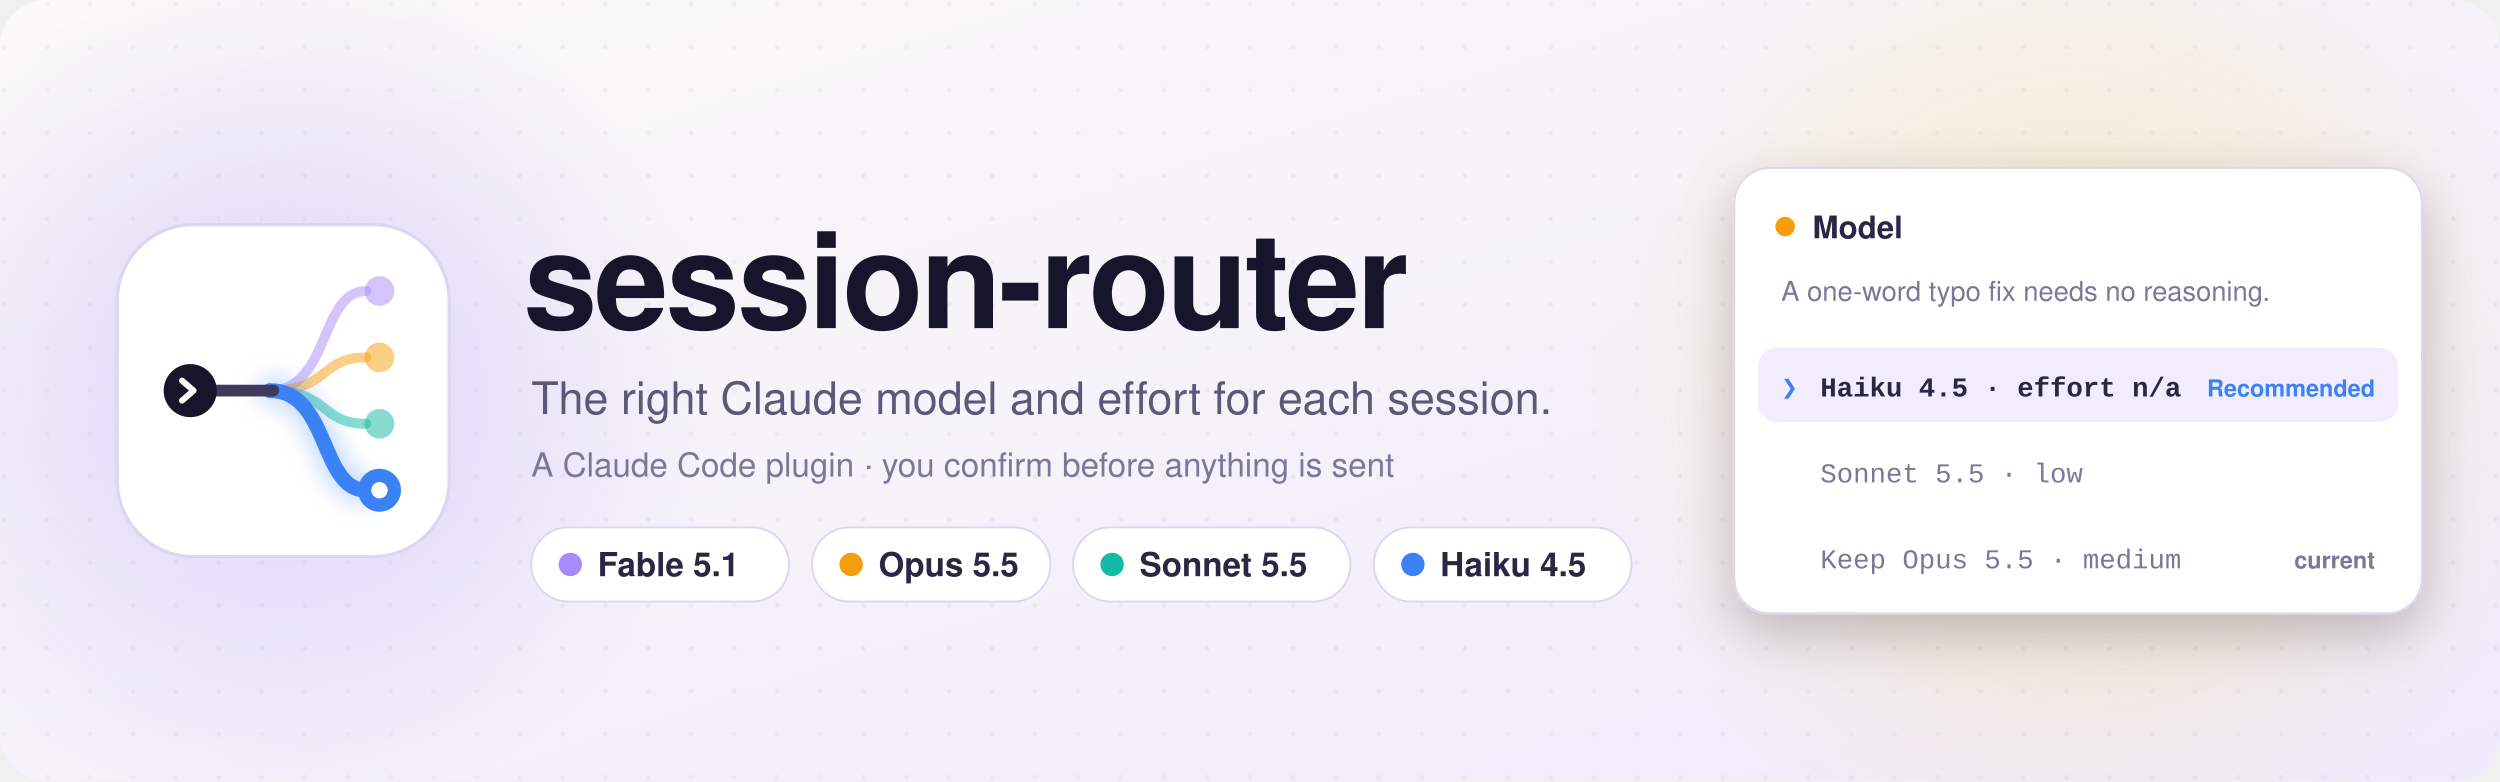
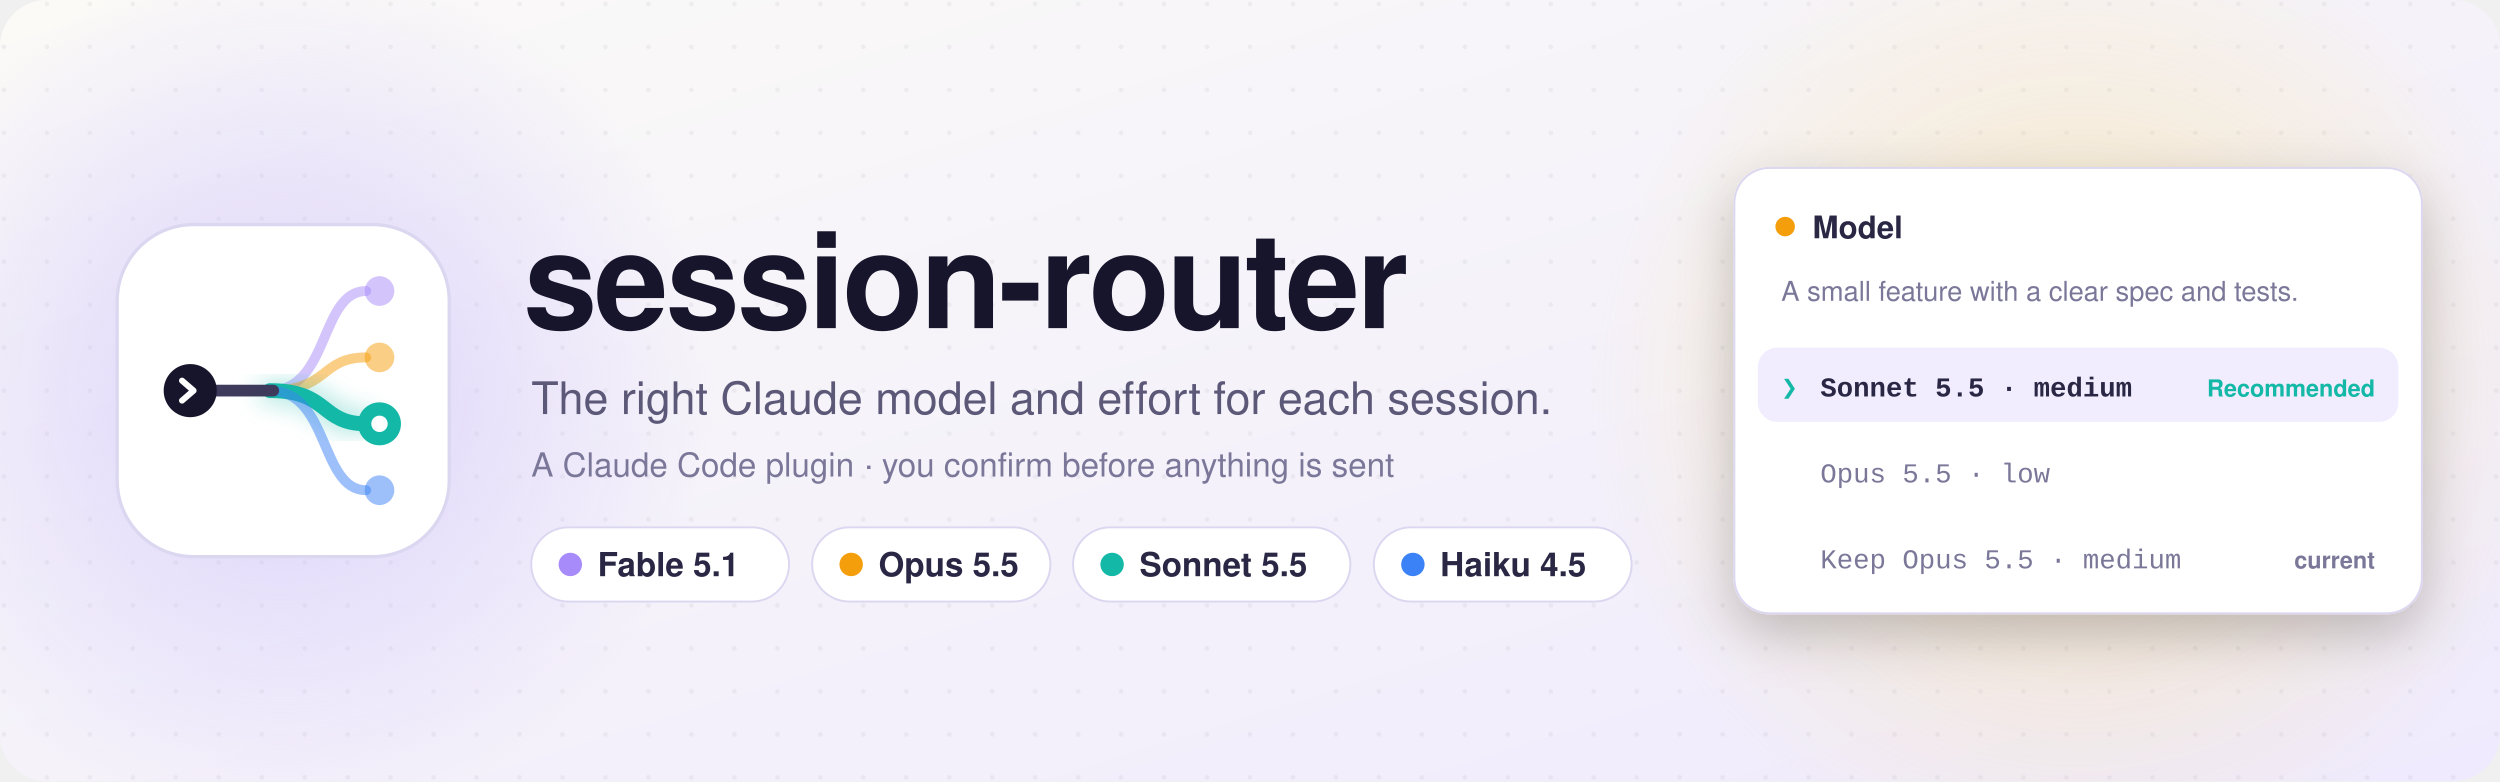
<svg xmlns="http://www.w3.org/2000/svg" width="1280" height="400" viewBox="0 0 1280 400" role="img" aria-label="session-router: the right Claude model and effort for every new session">
  <defs>
    <linearGradient id="bbg" x1="0" y1="0" x2="1" y2="1">
      <stop offset="0" stop-color="#fbfaf7" />
      <stop offset="1" stop-color="#efeafd" />
    </linearGradient>
    <radialGradient id="bg1" cx=".5" cy=".5" r=".5">
      <stop offset="0" stop-color="#c4b5fd" stop-opacity=".55" />
      <stop offset="1" stop-color="#c4b5fd" stop-opacity="0" />
    </radialGradient>
    <radialGradient id="bg2" cx=".5" cy=".5" r=".5">
      <stop offset="0" stop-color="#fcd34d" stop-opacity=".35" />
      <stop offset="1" stop-color="#fcd34d" stop-opacity="0" />
    </radialGradient>
    <pattern id="bdots" width="22" height="22" patternUnits="userSpaceOnUse">
      <circle cx="2" cy="2" r="1.2" fill="#1a1830" fill-opacity=".05" />
    </pattern>
    <filter id="bblur" x="-50%" y="-50%" width="200%" height="200%">
      <feGaussianBlur stdDeviation="6" />
    </filter>
    <filter id="bshadow" x="-20%" y="-20%" width="140%" height="160%">
      <feDropShadow dx="0" dy="10" stdDeviation="14" flood-color="#000" flood-opacity=".22" />
    </filter>
    <clipPath id="bclip">
      <rect width="1280" height="400" rx="24" />
    </clipPath>
  </defs>
  <g clip-path="url(#bclip)">
    <rect width="1280" height="400" fill="url(#bbg)" />
    <rect width="1280" height="400" fill="url(#bdots)" />
    <circle cx="145" cy="200" r="220" fill="url(#bg1)" />
    <circle cx="1064" cy="200" r="250" fill="url(#bg2)" />
    <rect x="60" y="115" width="170" height="170" rx="39.1" fill="#ffffff" stroke="#dcd7f0" stroke-width="1.7" />
    <path d="M138.2,200.0 C168.8,200.0 163.7,149.0 187.5,149.0" fill="none" stroke="#a78bfa" stroke-width="5.1" stroke-linecap="round" opacity=".5" />
    <circle cx="194.3" cy="149.0" r="7.6" fill="#a78bfa" opacity=".5" />
    <path d="M138.2,200.0 C168.8,200.0 163.7,183.0 187.5,183.0" fill="none" stroke="#f59e0b" stroke-width="5.1" stroke-linecap="round" opacity=".5" />
    <circle cx="194.3" cy="183.0" r="7.6" fill="#f59e0b" opacity=".5" />
-     <path d="M138.2,200.0 C168.8,200.0 163.7,217.0 187.5,217.0" fill="none" stroke="#14b8a6" stroke-width="5.1" stroke-linecap="round" opacity=".5" />
-     <circle cx="194.3" cy="217.0" r="7.6" fill="#14b8a6" opacity=".5" />
-     <path d="M138.2,200.0 C168.8,200.0 163.7,251.0 187.5,251.0" fill="none" stroke="#3b82f6" stroke-width="11.9" stroke-linecap="round" opacity=".35" filter="url(#bblur)" />
-     <path d="M138.2,200.0 C168.8,200.0 163.7,251.0 187.5,251.0" fill="none" stroke="#3b82f6" stroke-width="7.6" stroke-linecap="round" opacity="1" />
-     <circle cx="194.3" cy="251.0" r="11.0" fill="#3b82f6" opacity="1" />
-     <circle cx="194.3" cy="251.0" r="4.2" fill="#ffffff" />
+     <path d="M138.2,200.0 C168.8,200.0 163.7,217.0 187.5,217.0" fill="none" stroke="#14b8a6" stroke-width="11.9" stroke-linecap="round" opacity=".35" filter="url(#bblur)" />
+     <path d="M138.2,200.0 C168.8,200.0 163.7,217.0 187.5,217.0" fill="none" stroke="#14b8a6" stroke-width="7.6" stroke-linecap="round" opacity="1" />
+     <circle cx="194.3" cy="217.0" r="11.0" fill="#14b8a6" opacity="1" />
+     <circle cx="194.3" cy="217.0" r="4.2" fill="#ffffff" />
+     <path d="M138.2,200.0 C168.8,200.0 163.7,251.0 187.5,251.0" fill="none" stroke="#3b82f6" stroke-width="5.1" stroke-linecap="round" opacity=".5" />
+     <circle cx="194.3" cy="251.0" r="7.6" fill="#3b82f6" opacity=".5" />
    <path d="M104.2,200.0 L139.9,200.0" stroke="#3d3a5c" stroke-width="6.0" stroke-linecap="round" />
    <circle cx="97.4" cy="200.0" r="13.6" fill="#17152b" />
    <path d="M93.2,194.9 L99.1,200.0 L93.2,205.1" fill="none" stroke="#ffffff" stroke-width="3.1" stroke-linecap="round" stroke-linejoin="round" />
    <text x="268" y="168" font-family="-apple-system, BlinkMacSystemFont, 'Segoe UI', 'Helvetica Neue', Helvetica, Arial, sans-serif" font-size="68" font-weight="800" letter-spacing="-1.5" fill="#17152b">session-router</text>
    <text x="272" y="212" font-family="-apple-system, BlinkMacSystemFont, 'Segoe UI', 'Helvetica Neue', Helvetica, Arial, sans-serif" font-size="23" font-weight="500" fill="#5b5878">The right Claude model and effort for each session.</text>
    <text x="272" y="244" font-family="-apple-system, BlinkMacSystemFont, 'Segoe UI', 'Helvetica Neue', Helvetica, Arial, sans-serif" font-size="17" fill="#7a7799">A Claude Code plugin · you confirm before anything is sent</text>
    <rect x="272" y="270" width="132" height="38" rx="19" fill="#ffffff" stroke="#dcd7f0" />
    <circle cx="292" cy="289" r="6" fill="#a78bfa" />
    <text x="306" y="295" font-family="-apple-system, BlinkMacSystemFont, 'Segoe UI', 'Helvetica Neue', Helvetica, Arial, sans-serif" font-size="17" font-weight="600" fill="#2a2745">Fable 5.1</text>
    <rect x="415.8" y="270" width="122" height="38" rx="19" fill="#ffffff" stroke="#dcd7f0" />
    <circle cx="435.8" cy="289" r="6" fill="#f59e0b" />
    <text x="449.8" y="295" font-family="-apple-system, BlinkMacSystemFont, 'Segoe UI', 'Helvetica Neue', Helvetica, Arial, sans-serif" font-size="17" font-weight="600" fill="#2a2745">Opus 5.5</text>
    <rect x="549.4" y="270" width="142" height="38" rx="19" fill="#ffffff" stroke="#dcd7f0" />
    <circle cx="569.4" cy="289" r="6" fill="#14b8a6" />
    <text x="583.4" y="295" font-family="-apple-system, BlinkMacSystemFont, 'Segoe UI', 'Helvetica Neue', Helvetica, Arial, sans-serif" font-size="17" font-weight="600" fill="#2a2745">Sonnet 5.5</text>
    <rect x="703.4" y="270" width="132" height="38" rx="19" fill="#ffffff" stroke="#dcd7f0" />
    <circle cx="723.4" cy="289" r="6" fill="#3b82f6" />
    <text x="737.4" y="295" font-family="-apple-system, BlinkMacSystemFont, 'Segoe UI', 'Helvetica Neue', Helvetica, Arial, sans-serif" font-size="17" font-weight="600" fill="#2a2745">Haiku 4.5</text>
    <g filter="url(#bshadow)">
      <rect x="888" y="86" width="352" height="228" rx="18" fill="#ffffff" stroke="#dcd7f0" />
    </g>
    <circle cx="914" cy="116" r="5" fill="#f59e0b" />
    <text x="928" y="122" font-family="-apple-system, BlinkMacSystemFont, 'Segoe UI', 'Helvetica Neue', Helvetica, Arial, sans-serif" font-size="16" font-weight="700" fill="#2a2745">Model</text>
-     <text x="912" y="154" font-family="-apple-system, BlinkMacSystemFont, 'Segoe UI', 'Helvetica Neue', Helvetica, Arial, sans-serif" font-size="14" fill="#7a7799">A one-word typo fix needs no reasoning.</text>
+     <text x="912" y="154" font-family="-apple-system, BlinkMacSystemFont, 'Segoe UI', 'Helvetica Neue', Helvetica, Arial, sans-serif" font-size="14" fill="#7a7799">A small feature with a clear spec and tests.</text>
    <rect x="900" y="178" width="328" height="38" rx="10" fill="#f1edff" />
-     <text x="912" y="203" font-family="ui-monospace, SFMono-Regular, 'SF Mono', Menlo, Consolas, 'Liberation Mono', monospace" font-size="14" font-weight="700" fill="#3b82f6">❯</text>
-     <text x="932" y="203" font-family="ui-monospace, SFMono-Regular, 'SF Mono', Menlo, Consolas, 'Liberation Mono', monospace" font-size="14" font-weight="700" fill="#2a2745">Haiku 4.5 · effort n/a</text>
-     <text x="1216" y="203" text-anchor="end" font-family="-apple-system, BlinkMacSystemFont, 'Segoe UI', 'Helvetica Neue', Helvetica, Arial, sans-serif" font-size="12" font-weight="600" fill="#3b82f6">Recommended</text>
-     <text x="932" y="247" font-family="ui-monospace, SFMono-Regular, 'SF Mono', Menlo, Consolas, 'Liberation Mono', monospace" font-size="14" font-weight="400" fill="#7a7799">Sonnet 5.5 · low</text>
+     <text x="912" y="203" font-family="ui-monospace, SFMono-Regular, 'SF Mono', Menlo, Consolas, 'Liberation Mono', monospace" font-size="14" font-weight="700" fill="#14b8a6">❯</text>
+     <text x="932" y="203" font-family="ui-monospace, SFMono-Regular, 'SF Mono', Menlo, Consolas, 'Liberation Mono', monospace" font-size="14" font-weight="700" fill="#2a2745">Sonnet 5.5 · medium</text>
+     <text x="1216" y="203" text-anchor="end" font-family="-apple-system, BlinkMacSystemFont, 'Segoe UI', 'Helvetica Neue', Helvetica, Arial, sans-serif" font-size="12" font-weight="600" fill="#14b8a6">Recommended</text>
+     <text x="932" y="247" font-family="ui-monospace, SFMono-Regular, 'SF Mono', Menlo, Consolas, 'Liberation Mono', monospace" font-size="14" font-weight="400" fill="#7a7799">Opus 5.5 · low</text>
    <text x="932" y="291" font-family="ui-monospace, SFMono-Regular, 'SF Mono', Menlo, Consolas, 'Liberation Mono', monospace" font-size="14" font-weight="400" fill="#7a7799">Keep Opus 5.5 · medium</text>
    <text x="1216" y="291" text-anchor="end" font-family="-apple-system, BlinkMacSystemFont, 'Segoe UI', 'Helvetica Neue', Helvetica, Arial, sans-serif" font-size="12" font-weight="600" fill="#7a7799">current</text>
  </g>
</svg>
